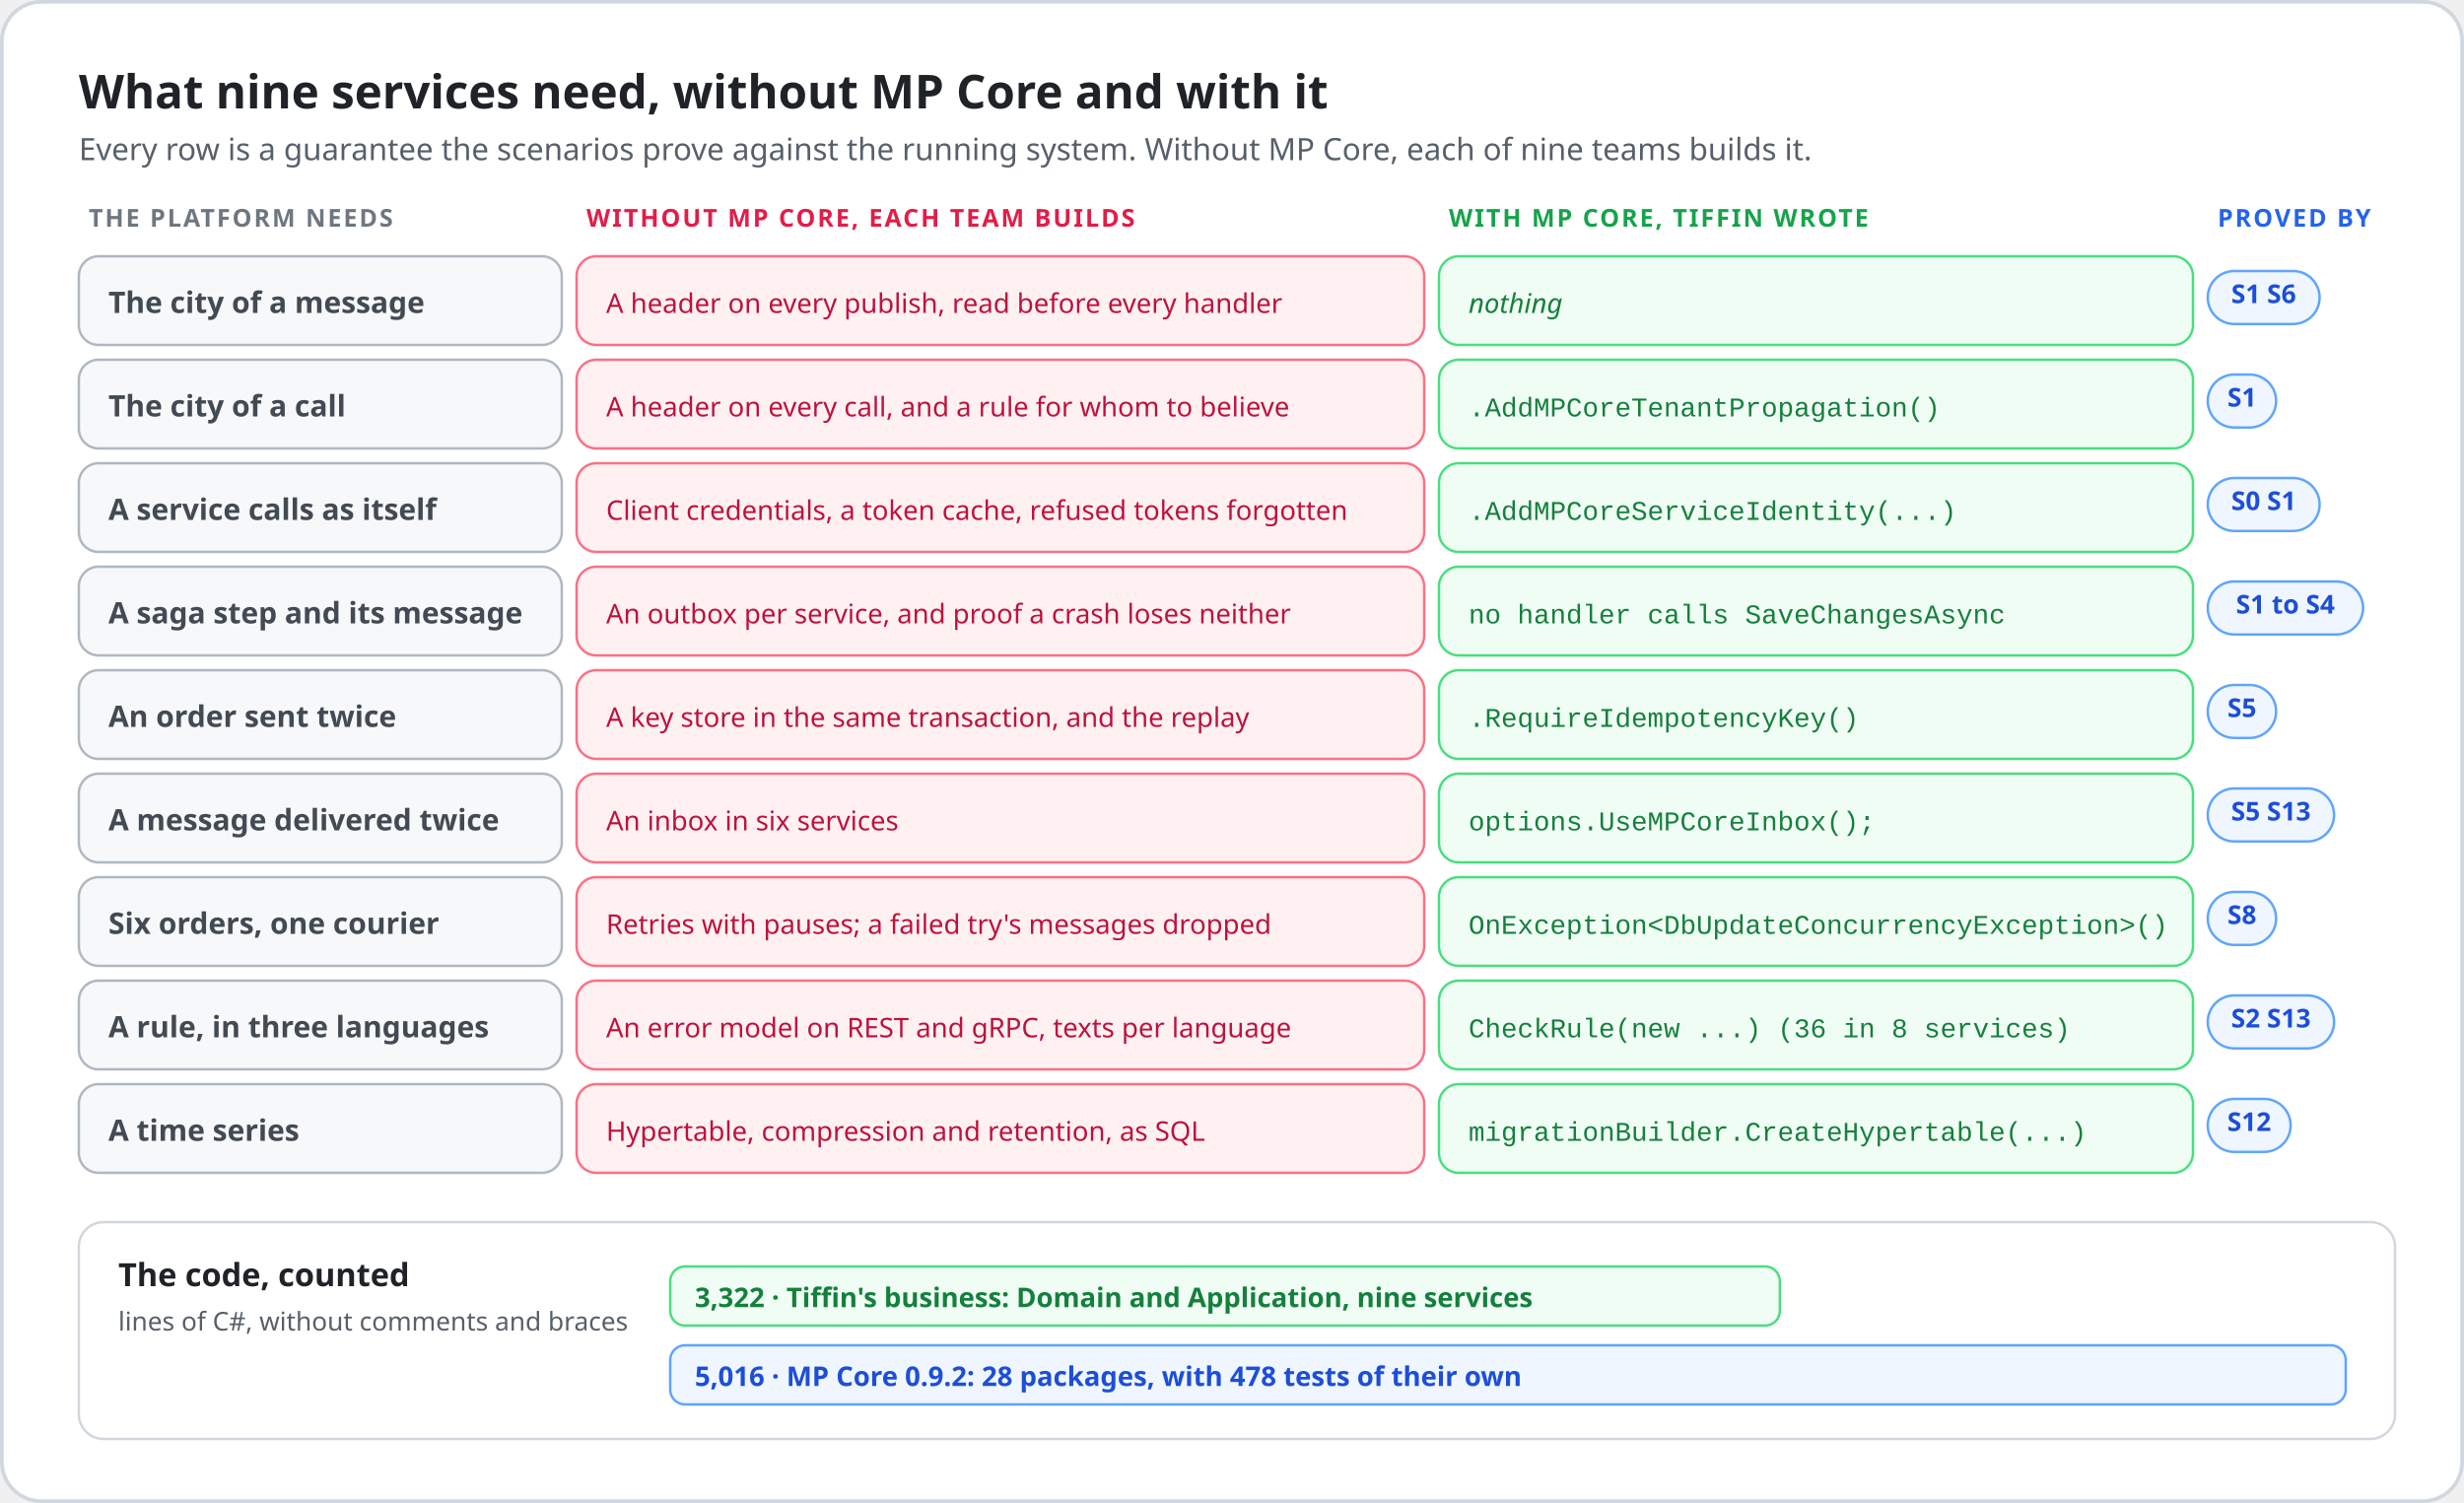
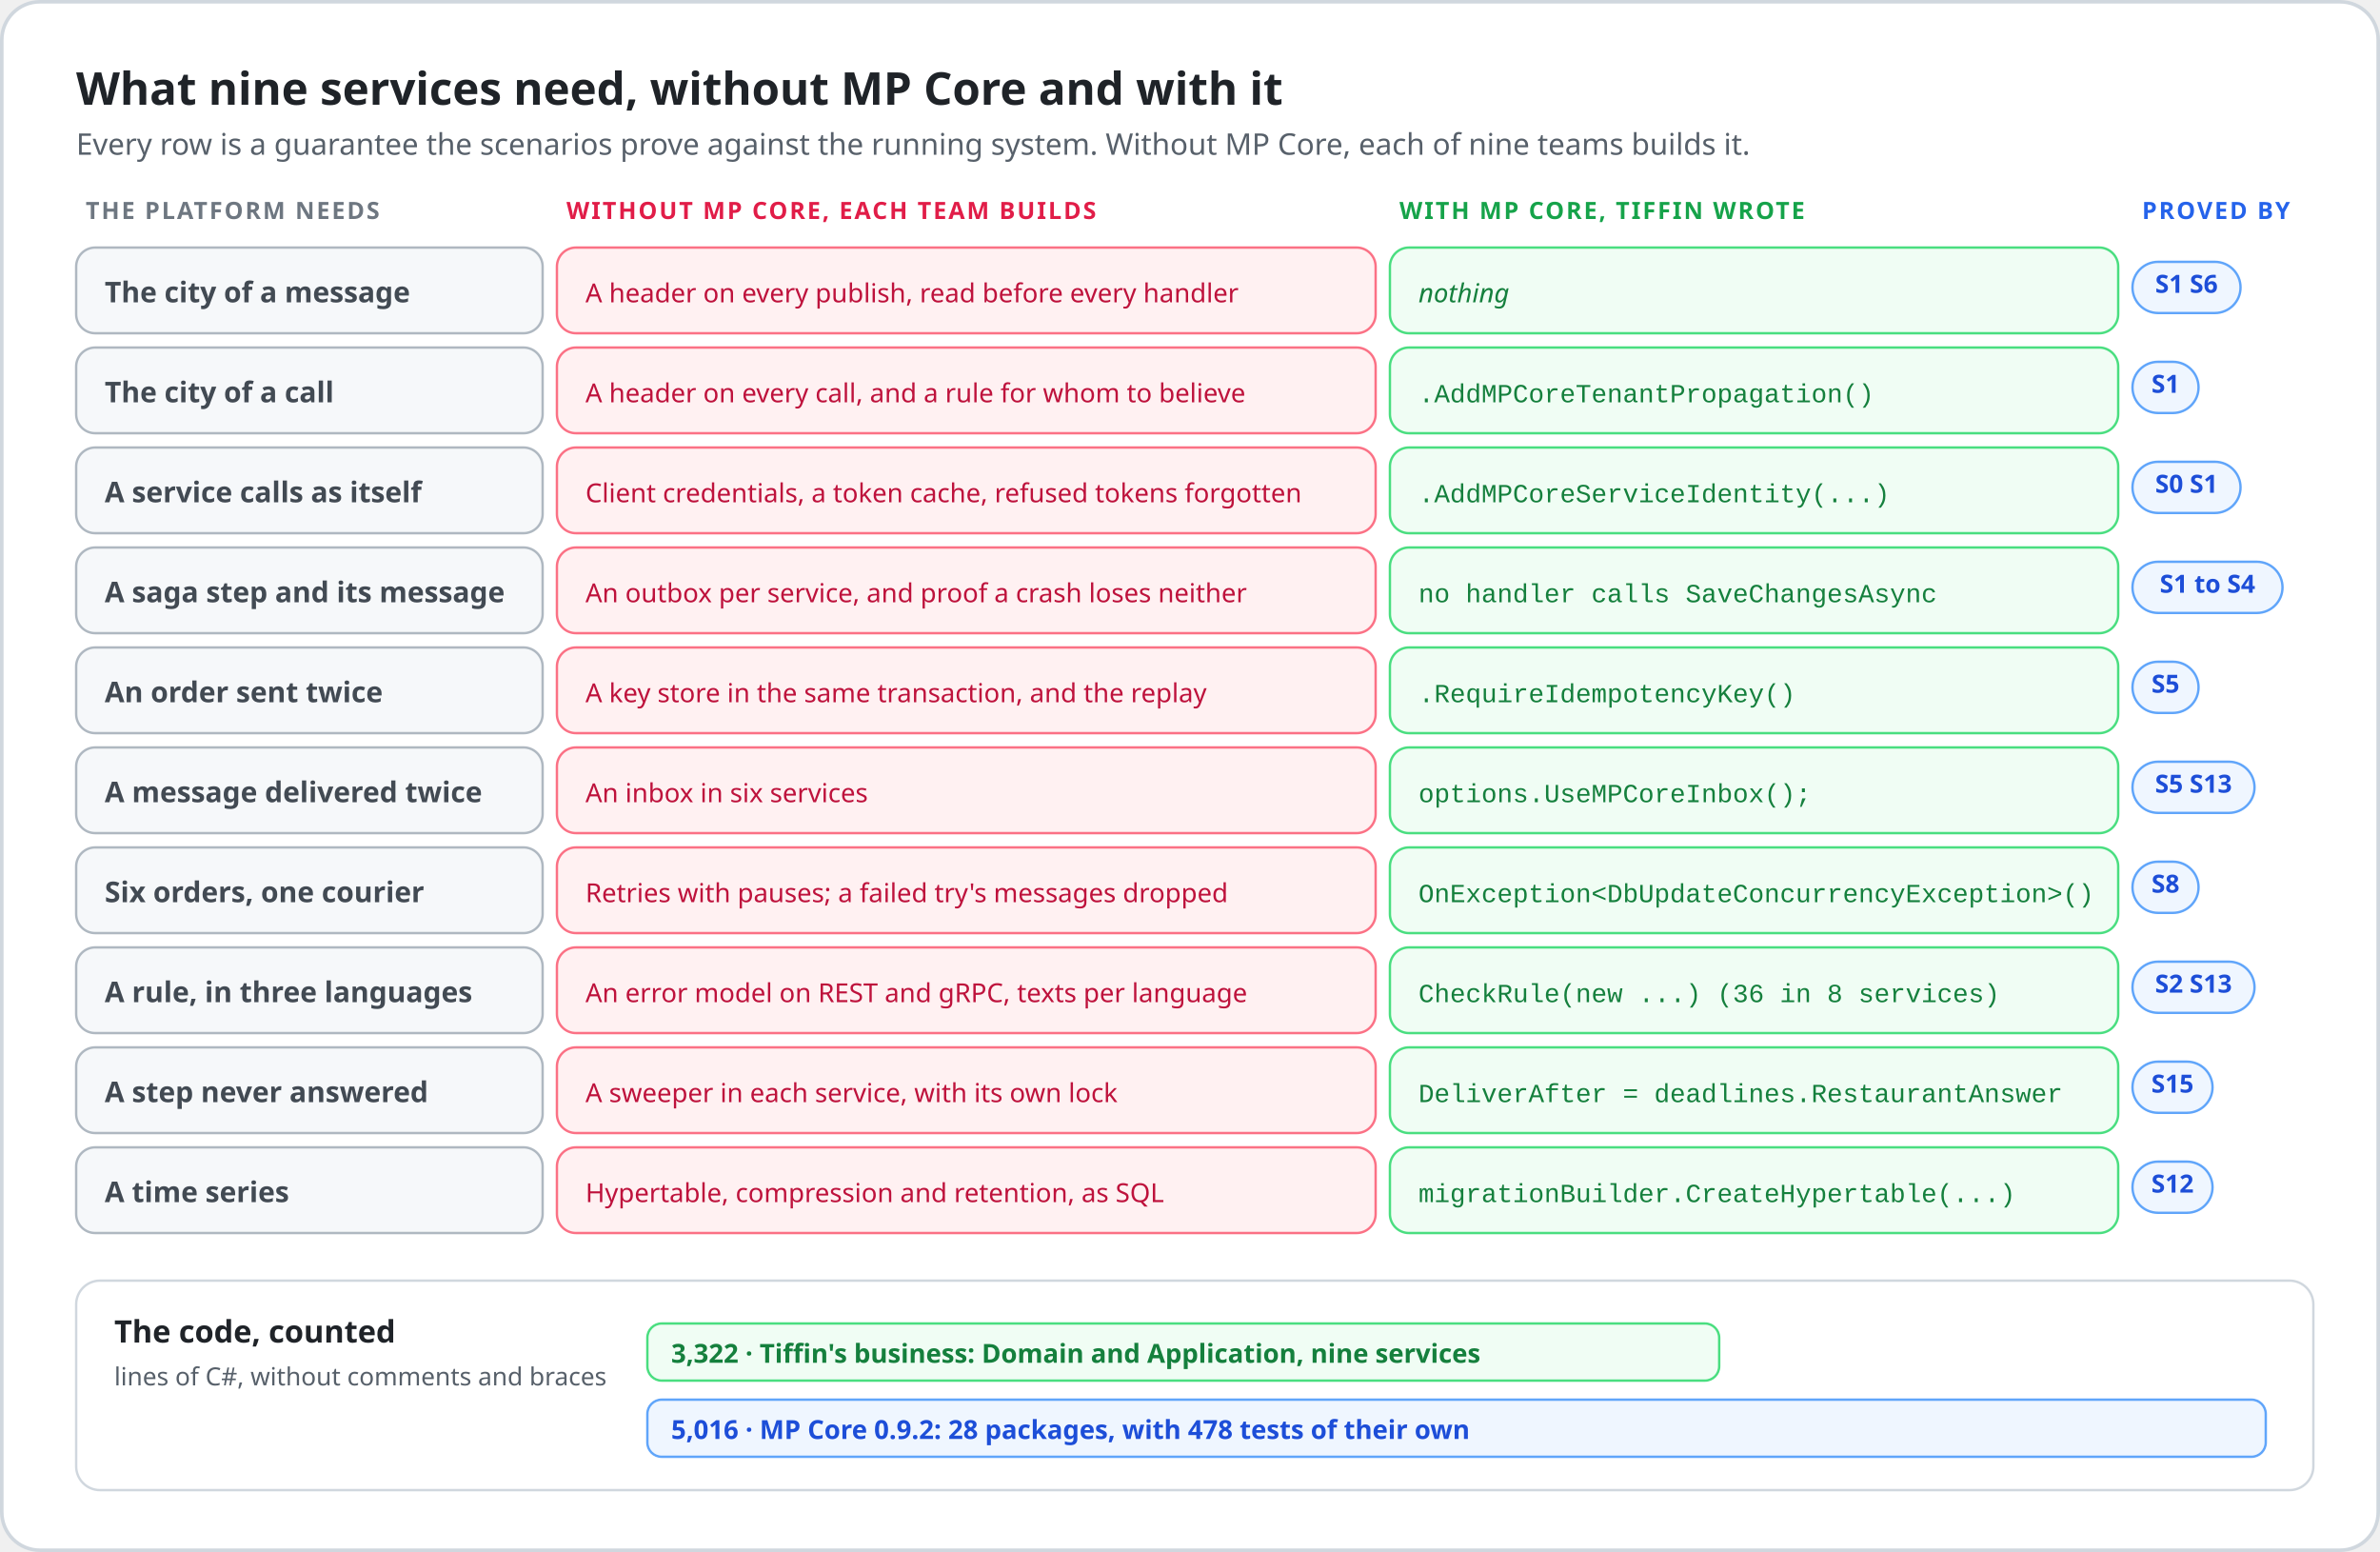
- <svg xmlns="http://www.w3.org/2000/svg" viewBox="0 0 1000 610" width="1000" height="610" role="img" aria-label="What nine services need without MP Core and with it: the guarantees, the code Tiffin wrote, and the scenario that proves each">
+ <svg xmlns="http://www.w3.org/2000/svg" viewBox="0 0 1000 652" width="1000" height="652" role="img" aria-label="What nine services need without MP Core and with it: the guarantees, the code Tiffin wrote, and the scenario that proves each">
  <defs>
    <filter id="shadow" x="-10%" y="-10%" width="120%" height="130%">
      <feDropShadow dx="0" dy="2" stdDeviation="3" flood-color="#1f2328" flood-opacity="0.06" />
    </filter>
  </defs>
-   <rect x="0.75" y="0.75" width="998.5" height="608.5" rx="16" fill="#ffffff" stroke="#d0d7de" stroke-width="1.5" />
+   <rect x="0.75" y="0.75" width="998.5" height="650.5" rx="16" fill="#ffffff" stroke="#d0d7de" stroke-width="1.5" />
  <text x="32" y="44" font-family="-apple-system, BlinkMacSystemFont, 'Segoe UI', 'Noto Sans', Helvetica, Arial, sans-serif" font-size="19" font-weight="700" fill="#1f2328" text-anchor="start">What nine services need, without MP Core and with it</text>
  <text x="32" y="65" font-family="-apple-system, BlinkMacSystemFont, 'Segoe UI', 'Noto Sans', Helvetica, Arial, sans-serif" font-size="12.5" font-weight="400" fill="#57606a" text-anchor="start">Every row is a guarantee the scenarios prove against the running system. Without MP Core, each of nine teams builds it.</text>
  <text x="36" y="92" font-family="-apple-system, BlinkMacSystemFont, 'Segoe UI', 'Noto Sans', Helvetica, Arial, sans-serif" font-size="10" font-weight="700" fill="#6e7781" text-anchor="start" letter-spacing="0.8">THE PLATFORM NEEDS</text>
  <text x="238" y="92" font-family="-apple-system, BlinkMacSystemFont, 'Segoe UI', 'Noto Sans', Helvetica, Arial, sans-serif" font-size="10" font-weight="700" fill="#e11d48" text-anchor="start" letter-spacing="0.8">WITHOUT MP CORE, EACH TEAM BUILDS</text>
  <text x="588" y="92" font-family="-apple-system, BlinkMacSystemFont, 'Segoe UI', 'Noto Sans', Helvetica, Arial, sans-serif" font-size="10" font-weight="700" fill="#16a34a" text-anchor="start" letter-spacing="0.8">WITH MP CORE, TIFFIN WROTE</text>
  <text x="900" y="92" font-family="-apple-system, BlinkMacSystemFont, 'Segoe UI', 'Noto Sans', Helvetica, Arial, sans-serif" font-size="10" font-weight="700" fill="#2563eb" text-anchor="start" letter-spacing="0.8">PROVED BY</text>
  <rect x="32" y="104" width="196" height="36" rx="8" fill="#f6f8fa" stroke="#afb8c1" stroke-width="1" />
  <text x="44" y="127" font-family="-apple-system, BlinkMacSystemFont, 'Segoe UI', 'Noto Sans', Helvetica, Arial, sans-serif" font-size="12" font-weight="700" fill="#424a53" text-anchor="start">The city of a message</text>
  <rect x="234" y="104" width="344" height="36" rx="8" fill="#fff1f2" stroke="#fb7185" stroke-width="1" />
  <text x="246" y="127" font-family="-apple-system, BlinkMacSystemFont, 'Segoe UI', 'Noto Sans', Helvetica, Arial, sans-serif" font-size="11" font-weight="400" fill="#be123c" text-anchor="start">A header on every publish, read before every handler</text>
  <rect x="584" y="104" width="306" height="36" rx="8" fill="#f0fdf4" stroke="#4ade80" stroke-width="1" />
  <text x="596" y="127" font-family="-apple-system, BlinkMacSystemFont, 'Segoe UI', 'Noto Sans', Helvetica, Arial, sans-serif" font-size="11" font-weight="400" fill="#15803d" text-anchor="start" font-style="italic">nothing</text>
  <rect x="896" y="110" width="45.4" height="21.5" rx="10.75" fill="#eff6ff" stroke="#60a5fa" stroke-width="1" />
  <text x="918.7" y="123.0" font-family="-apple-system, BlinkMacSystemFont, 'Segoe UI', 'Noto Sans', Helvetica, Arial, sans-serif" font-size="10.5" font-weight="600" fill="#1d4ed8" text-anchor="middle">S1 S6</text>
  <rect x="32" y="146" width="196" height="36" rx="8" fill="#f6f8fa" stroke="#afb8c1" stroke-width="1" />
  <text x="44" y="169" font-family="-apple-system, BlinkMacSystemFont, 'Segoe UI', 'Noto Sans', Helvetica, Arial, sans-serif" font-size="12" font-weight="700" fill="#424a53" text-anchor="start">The city of a call</text>
  <rect x="234" y="146" width="344" height="36" rx="8" fill="#fff1f2" stroke="#fb7185" stroke-width="1" />
  <text x="246" y="169" font-family="-apple-system, BlinkMacSystemFont, 'Segoe UI', 'Noto Sans', Helvetica, Arial, sans-serif" font-size="11" font-weight="400" fill="#be123c" text-anchor="start">A header on every call, and a rule for whom to believe</text>
  <rect x="584" y="146" width="306" height="36" rx="8" fill="#f0fdf4" stroke="#4ade80" stroke-width="1" />
  <text x="596" y="169" font-family="ui-monospace, SFMono-Regular, 'SF Mono', Menlo, Consolas, 'Liberation Mono', monospace" font-size="11" font-weight="400" fill="#15803d" text-anchor="start">.AddMPCoreTenantPropagation()</text>
  <rect x="896" y="152" width="27.76" height="21.5" rx="10.75" fill="#eff6ff" stroke="#60a5fa" stroke-width="1" />
  <text x="909.88" y="165.0" font-family="-apple-system, BlinkMacSystemFont, 'Segoe UI', 'Noto Sans', Helvetica, Arial, sans-serif" font-size="10.5" font-weight="600" fill="#1d4ed8" text-anchor="middle">S1</text>
  <rect x="32" y="188" width="196" height="36" rx="8" fill="#f6f8fa" stroke="#afb8c1" stroke-width="1" />
  <text x="44" y="211" font-family="-apple-system, BlinkMacSystemFont, 'Segoe UI', 'Noto Sans', Helvetica, Arial, sans-serif" font-size="12" font-weight="700" fill="#424a53" text-anchor="start">A service calls as itself</text>
  <rect x="234" y="188" width="344" height="36" rx="8" fill="#fff1f2" stroke="#fb7185" stroke-width="1" />
  <text x="246" y="211" font-family="-apple-system, BlinkMacSystemFont, 'Segoe UI', 'Noto Sans', Helvetica, Arial, sans-serif" font-size="11" font-weight="400" fill="#be123c" text-anchor="start">Client credentials, a token cache, refused tokens forgotten</text>
  <rect x="584" y="188" width="306" height="36" rx="8" fill="#f0fdf4" stroke="#4ade80" stroke-width="1" />
  <text x="596" y="211" font-family="ui-monospace, SFMono-Regular, 'SF Mono', Menlo, Consolas, 'Liberation Mono', monospace" font-size="11" font-weight="400" fill="#15803d" text-anchor="start">.AddMPCoreServiceIdentity(...)</text>
  <rect x="896" y="194" width="45.4" height="21.5" rx="10.75" fill="#eff6ff" stroke="#60a5fa" stroke-width="1" />
  <text x="918.7" y="207.0" font-family="-apple-system, BlinkMacSystemFont, 'Segoe UI', 'Noto Sans', Helvetica, Arial, sans-serif" font-size="10.5" font-weight="600" fill="#1d4ed8" text-anchor="middle">S0 S1</text>
  <rect x="32" y="230" width="196" height="36" rx="8" fill="#f6f8fa" stroke="#afb8c1" stroke-width="1" />
  <text x="44" y="253" font-family="-apple-system, BlinkMacSystemFont, 'Segoe UI', 'Noto Sans', Helvetica, Arial, sans-serif" font-size="12" font-weight="700" fill="#424a53" text-anchor="start">A saga step and its message</text>
  <rect x="234" y="230" width="344" height="36" rx="8" fill="#fff1f2" stroke="#fb7185" stroke-width="1" />
  <text x="246" y="253" font-family="-apple-system, BlinkMacSystemFont, 'Segoe UI', 'Noto Sans', Helvetica, Arial, sans-serif" font-size="11" font-weight="400" fill="#be123c" text-anchor="start">An outbox per service, and proof a crash loses neither</text>
  <rect x="584" y="230" width="306" height="36" rx="8" fill="#f0fdf4" stroke="#4ade80" stroke-width="1" />
  <text x="596" y="253" font-family="ui-monospace, SFMono-Regular, 'SF Mono', Menlo, Consolas, 'Liberation Mono', monospace" font-size="11" font-weight="400" fill="#15803d" text-anchor="start">no handler calls SaveChangesAsync</text>
  <rect x="896" y="236" width="63.04" height="21.5" rx="10.75" fill="#eff6ff" stroke="#60a5fa" stroke-width="1" />
  <text x="927.52" y="249.0" font-family="-apple-system, BlinkMacSystemFont, 'Segoe UI', 'Noto Sans', Helvetica, Arial, sans-serif" font-size="10.5" font-weight="600" fill="#1d4ed8" text-anchor="middle">S1 to S4</text>
  <rect x="32" y="272" width="196" height="36" rx="8" fill="#f6f8fa" stroke="#afb8c1" stroke-width="1" />
  <text x="44" y="295" font-family="-apple-system, BlinkMacSystemFont, 'Segoe UI', 'Noto Sans', Helvetica, Arial, sans-serif" font-size="12" font-weight="700" fill="#424a53" text-anchor="start">An order sent twice</text>
  <rect x="234" y="272" width="344" height="36" rx="8" fill="#fff1f2" stroke="#fb7185" stroke-width="1" />
  <text x="246" y="295" font-family="-apple-system, BlinkMacSystemFont, 'Segoe UI', 'Noto Sans', Helvetica, Arial, sans-serif" font-size="11" font-weight="400" fill="#be123c" text-anchor="start">A key store in the same transaction, and the replay</text>
  <rect x="584" y="272" width="306" height="36" rx="8" fill="#f0fdf4" stroke="#4ade80" stroke-width="1" />
  <text x="596" y="295" font-family="ui-monospace, SFMono-Regular, 'SF Mono', Menlo, Consolas, 'Liberation Mono', monospace" font-size="11" font-weight="400" fill="#15803d" text-anchor="start">.RequireIdempotencyKey()</text>
  <rect x="896" y="278" width="27.76" height="21.5" rx="10.75" fill="#eff6ff" stroke="#60a5fa" stroke-width="1" />
  <text x="909.88" y="291.0" font-family="-apple-system, BlinkMacSystemFont, 'Segoe UI', 'Noto Sans', Helvetica, Arial, sans-serif" font-size="10.5" font-weight="600" fill="#1d4ed8" text-anchor="middle">S5</text>
  <rect x="32" y="314" width="196" height="36" rx="8" fill="#f6f8fa" stroke="#afb8c1" stroke-width="1" />
  <text x="44" y="337" font-family="-apple-system, BlinkMacSystemFont, 'Segoe UI', 'Noto Sans', Helvetica, Arial, sans-serif" font-size="12" font-weight="700" fill="#424a53" text-anchor="start">A message delivered twice</text>
  <rect x="234" y="314" width="344" height="36" rx="8" fill="#fff1f2" stroke="#fb7185" stroke-width="1" />
  <text x="246" y="337" font-family="-apple-system, BlinkMacSystemFont, 'Segoe UI', 'Noto Sans', Helvetica, Arial, sans-serif" font-size="11" font-weight="400" fill="#be123c" text-anchor="start">An inbox in six services</text>
  <rect x="584" y="314" width="306" height="36" rx="8" fill="#f0fdf4" stroke="#4ade80" stroke-width="1" />
  <text x="596" y="337" font-family="ui-monospace, SFMono-Regular, 'SF Mono', Menlo, Consolas, 'Liberation Mono', monospace" font-size="11" font-weight="400" fill="#15803d" text-anchor="start">options.UseMPCoreInbox();</text>
  <rect x="896" y="320" width="51.28" height="21.5" rx="10.75" fill="#eff6ff" stroke="#60a5fa" stroke-width="1" />
  <text x="921.64" y="333.0" font-family="-apple-system, BlinkMacSystemFont, 'Segoe UI', 'Noto Sans', Helvetica, Arial, sans-serif" font-size="10.5" font-weight="600" fill="#1d4ed8" text-anchor="middle">S5 S13</text>
  <rect x="32" y="356" width="196" height="36" rx="8" fill="#f6f8fa" stroke="#afb8c1" stroke-width="1" />
  <text x="44" y="379" font-family="-apple-system, BlinkMacSystemFont, 'Segoe UI', 'Noto Sans', Helvetica, Arial, sans-serif" font-size="12" font-weight="700" fill="#424a53" text-anchor="start">Six orders, one courier</text>
  <rect x="234" y="356" width="344" height="36" rx="8" fill="#fff1f2" stroke="#fb7185" stroke-width="1" />
  <text x="246" y="379" font-family="-apple-system, BlinkMacSystemFont, 'Segoe UI', 'Noto Sans', Helvetica, Arial, sans-serif" font-size="11" font-weight="400" fill="#be123c" text-anchor="start">Retries with pauses; a failed try's messages dropped</text>
  <rect x="584" y="356" width="306" height="36" rx="8" fill="#f0fdf4" stroke="#4ade80" stroke-width="1" />
  <text x="596" y="379" font-family="ui-monospace, SFMono-Regular, 'SF Mono', Menlo, Consolas, 'Liberation Mono', monospace" font-size="11" font-weight="400" fill="#15803d" text-anchor="start">OnException&lt;DbUpdateConcurrencyException&gt;()</text>
  <rect x="896" y="362" width="27.76" height="21.5" rx="10.75" fill="#eff6ff" stroke="#60a5fa" stroke-width="1" />
  <text x="909.88" y="375.0" font-family="-apple-system, BlinkMacSystemFont, 'Segoe UI', 'Noto Sans', Helvetica, Arial, sans-serif" font-size="10.5" font-weight="600" fill="#1d4ed8" text-anchor="middle">S8</text>
  <rect x="32" y="398" width="196" height="36" rx="8" fill="#f6f8fa" stroke="#afb8c1" stroke-width="1" />
  <text x="44" y="421" font-family="-apple-system, BlinkMacSystemFont, 'Segoe UI', 'Noto Sans', Helvetica, Arial, sans-serif" font-size="12" font-weight="700" fill="#424a53" text-anchor="start">A rule, in three languages</text>
  <rect x="234" y="398" width="344" height="36" rx="8" fill="#fff1f2" stroke="#fb7185" stroke-width="1" />
  <text x="246" y="421" font-family="-apple-system, BlinkMacSystemFont, 'Segoe UI', 'Noto Sans', Helvetica, Arial, sans-serif" font-size="11" font-weight="400" fill="#be123c" text-anchor="start">An error model on REST and gRPC, texts per language</text>
  <rect x="584" y="398" width="306" height="36" rx="8" fill="#f0fdf4" stroke="#4ade80" stroke-width="1" />
  <text x="596" y="421" font-family="ui-monospace, SFMono-Regular, 'SF Mono', Menlo, Consolas, 'Liberation Mono', monospace" font-size="11" font-weight="400" fill="#15803d" text-anchor="start">CheckRule(new ...)  (36 in 8 services)</text>
  <rect x="896" y="404" width="51.28" height="21.5" rx="10.75" fill="#eff6ff" stroke="#60a5fa" stroke-width="1" />
  <text x="921.64" y="417.0" font-family="-apple-system, BlinkMacSystemFont, 'Segoe UI', 'Noto Sans', Helvetica, Arial, sans-serif" font-size="10.5" font-weight="600" fill="#1d4ed8" text-anchor="middle">S2 S13</text>
  <rect x="32" y="440" width="196" height="36" rx="8" fill="#f6f8fa" stroke="#afb8c1" stroke-width="1" />
-   <text x="44" y="463" font-family="-apple-system, BlinkMacSystemFont, 'Segoe UI', 'Noto Sans', Helvetica, Arial, sans-serif" font-size="12" font-weight="700" fill="#424a53" text-anchor="start">A time series</text>
+   <text x="44" y="463" font-family="-apple-system, BlinkMacSystemFont, 'Segoe UI', 'Noto Sans', Helvetica, Arial, sans-serif" font-size="12" font-weight="700" fill="#424a53" text-anchor="start">A step never answered</text>
  <rect x="234" y="440" width="344" height="36" rx="8" fill="#fff1f2" stroke="#fb7185" stroke-width="1" />
-   <text x="246" y="463" font-family="-apple-system, BlinkMacSystemFont, 'Segoe UI', 'Noto Sans', Helvetica, Arial, sans-serif" font-size="11" font-weight="400" fill="#be123c" text-anchor="start">Hypertable, compression and retention, as SQL</text>
+   <text x="246" y="463" font-family="-apple-system, BlinkMacSystemFont, 'Segoe UI', 'Noto Sans', Helvetica, Arial, sans-serif" font-size="11" font-weight="400" fill="#be123c" text-anchor="start">A sweeper in each service, with its own lock</text>
  <rect x="584" y="440" width="306" height="36" rx="8" fill="#f0fdf4" stroke="#4ade80" stroke-width="1" />
-   <text x="596" y="463" font-family="ui-monospace, SFMono-Regular, 'SF Mono', Menlo, Consolas, 'Liberation Mono', monospace" font-size="11" font-weight="400" fill="#15803d" text-anchor="start">migrationBuilder.CreateHypertable(...)</text>
+   <text x="596" y="463" font-family="ui-monospace, SFMono-Regular, 'SF Mono', Menlo, Consolas, 'Liberation Mono', monospace" font-size="11" font-weight="400" fill="#15803d" text-anchor="start">DeliverAfter = deadlines.RestaurantAnswer</text>
  <rect x="896" y="446" width="33.64" height="21.5" rx="10.75" fill="#eff6ff" stroke="#60a5fa" stroke-width="1" />
-   <text x="912.82" y="459.0" font-family="-apple-system, BlinkMacSystemFont, 'Segoe UI', 'Noto Sans', Helvetica, Arial, sans-serif" font-size="10.5" font-weight="600" fill="#1d4ed8" text-anchor="middle">S12</text>
-   <rect x="32" y="496" width="940" height="88" rx="10" fill="#ffffff" stroke="#d0d7de" stroke-width="1" />
-   <text x="48" y="522" font-family="-apple-system, BlinkMacSystemFont, 'Segoe UI', 'Noto Sans', Helvetica, Arial, sans-serif" font-size="13" font-weight="700" fill="#1f2328" text-anchor="start">The code, counted</text>
-   <text x="48" y="540" font-family="-apple-system, BlinkMacSystemFont, 'Segoe UI', 'Noto Sans', Helvetica, Arial, sans-serif" font-size="10.5" font-weight="400" fill="#57606a" text-anchor="start">lines of C#, without comments and braces</text>
-   <rect x="272" y="514" width="450.351" height="24" rx="6" fill="#f0fdf4" stroke="#4ade80" stroke-width="1" />
-   <text x="282" y="530.5" font-family="-apple-system, BlinkMacSystemFont, 'Segoe UI', 'Noto Sans', Helvetica, Arial, sans-serif" font-size="11" font-weight="600" fill="#15803d" text-anchor="start">3,322  ·  Tiffin's business: Domain and Application, nine services</text>
-   <rect x="272" y="546" width="680.0" height="24" rx="6" fill="#eff6ff" stroke="#60a5fa" stroke-width="1" />
-   <text x="282" y="562.5" font-family="-apple-system, BlinkMacSystemFont, 'Segoe UI', 'Noto Sans', Helvetica, Arial, sans-serif" font-size="11" font-weight="600" fill="#1d4ed8" text-anchor="start">5,016  ·  MP Core 0.9.2: 28 packages, with 478 tests of their own</text>
+   <text x="912.82" y="459.0" font-family="-apple-system, BlinkMacSystemFont, 'Segoe UI', 'Noto Sans', Helvetica, Arial, sans-serif" font-size="10.5" font-weight="600" fill="#1d4ed8" text-anchor="middle">S15</text>
+   <rect x="32" y="482" width="196" height="36" rx="8" fill="#f6f8fa" stroke="#afb8c1" stroke-width="1" />
+   <text x="44" y="505" font-family="-apple-system, BlinkMacSystemFont, 'Segoe UI', 'Noto Sans', Helvetica, Arial, sans-serif" font-size="12" font-weight="700" fill="#424a53" text-anchor="start">A time series</text>
+   <rect x="234" y="482" width="344" height="36" rx="8" fill="#fff1f2" stroke="#fb7185" stroke-width="1" />
+   <text x="246" y="505" font-family="-apple-system, BlinkMacSystemFont, 'Segoe UI', 'Noto Sans', Helvetica, Arial, sans-serif" font-size="11" font-weight="400" fill="#be123c" text-anchor="start">Hypertable, compression and retention, as SQL</text>
+   <rect x="584" y="482" width="306" height="36" rx="8" fill="#f0fdf4" stroke="#4ade80" stroke-width="1" />
+   <text x="596" y="505" font-family="ui-monospace, SFMono-Regular, 'SF Mono', Menlo, Consolas, 'Liberation Mono', monospace" font-size="11" font-weight="400" fill="#15803d" text-anchor="start">migrationBuilder.CreateHypertable(...)</text>
+   <rect x="896" y="488" width="33.64" height="21.5" rx="10.75" fill="#eff6ff" stroke="#60a5fa" stroke-width="1" />
+   <text x="912.82" y="501.0" font-family="-apple-system, BlinkMacSystemFont, 'Segoe UI', 'Noto Sans', Helvetica, Arial, sans-serif" font-size="10.5" font-weight="600" fill="#1d4ed8" text-anchor="middle">S12</text>
+   <rect x="32" y="538" width="940" height="88" rx="10" fill="#ffffff" stroke="#d0d7de" stroke-width="1" />
+   <text x="48" y="564" font-family="-apple-system, BlinkMacSystemFont, 'Segoe UI', 'Noto Sans', Helvetica, Arial, sans-serif" font-size="13" font-weight="700" fill="#1f2328" text-anchor="start">The code, counted</text>
+   <text x="48" y="582" font-family="-apple-system, BlinkMacSystemFont, 'Segoe UI', 'Noto Sans', Helvetica, Arial, sans-serif" font-size="10.5" font-weight="400" fill="#57606a" text-anchor="start">lines of C#, without comments and braces</text>
+   <rect x="272" y="556" width="450.351" height="24" rx="6" fill="#f0fdf4" stroke="#4ade80" stroke-width="1" />
+   <text x="282" y="572.5" font-family="-apple-system, BlinkMacSystemFont, 'Segoe UI', 'Noto Sans', Helvetica, Arial, sans-serif" font-size="11" font-weight="600" fill="#15803d" text-anchor="start">3,322  ·  Tiffin's business: Domain and Application, nine services</text>
+   <rect x="272" y="588" width="680.0" height="24" rx="6" fill="#eff6ff" stroke="#60a5fa" stroke-width="1" />
+   <text x="282" y="604.5" font-family="-apple-system, BlinkMacSystemFont, 'Segoe UI', 'Noto Sans', Helvetica, Arial, sans-serif" font-size="11" font-weight="600" fill="#1d4ed8" text-anchor="start">5,016  ·  MP Core 0.9.2: 28 packages, with 478 tests of their own</text>
</svg>
